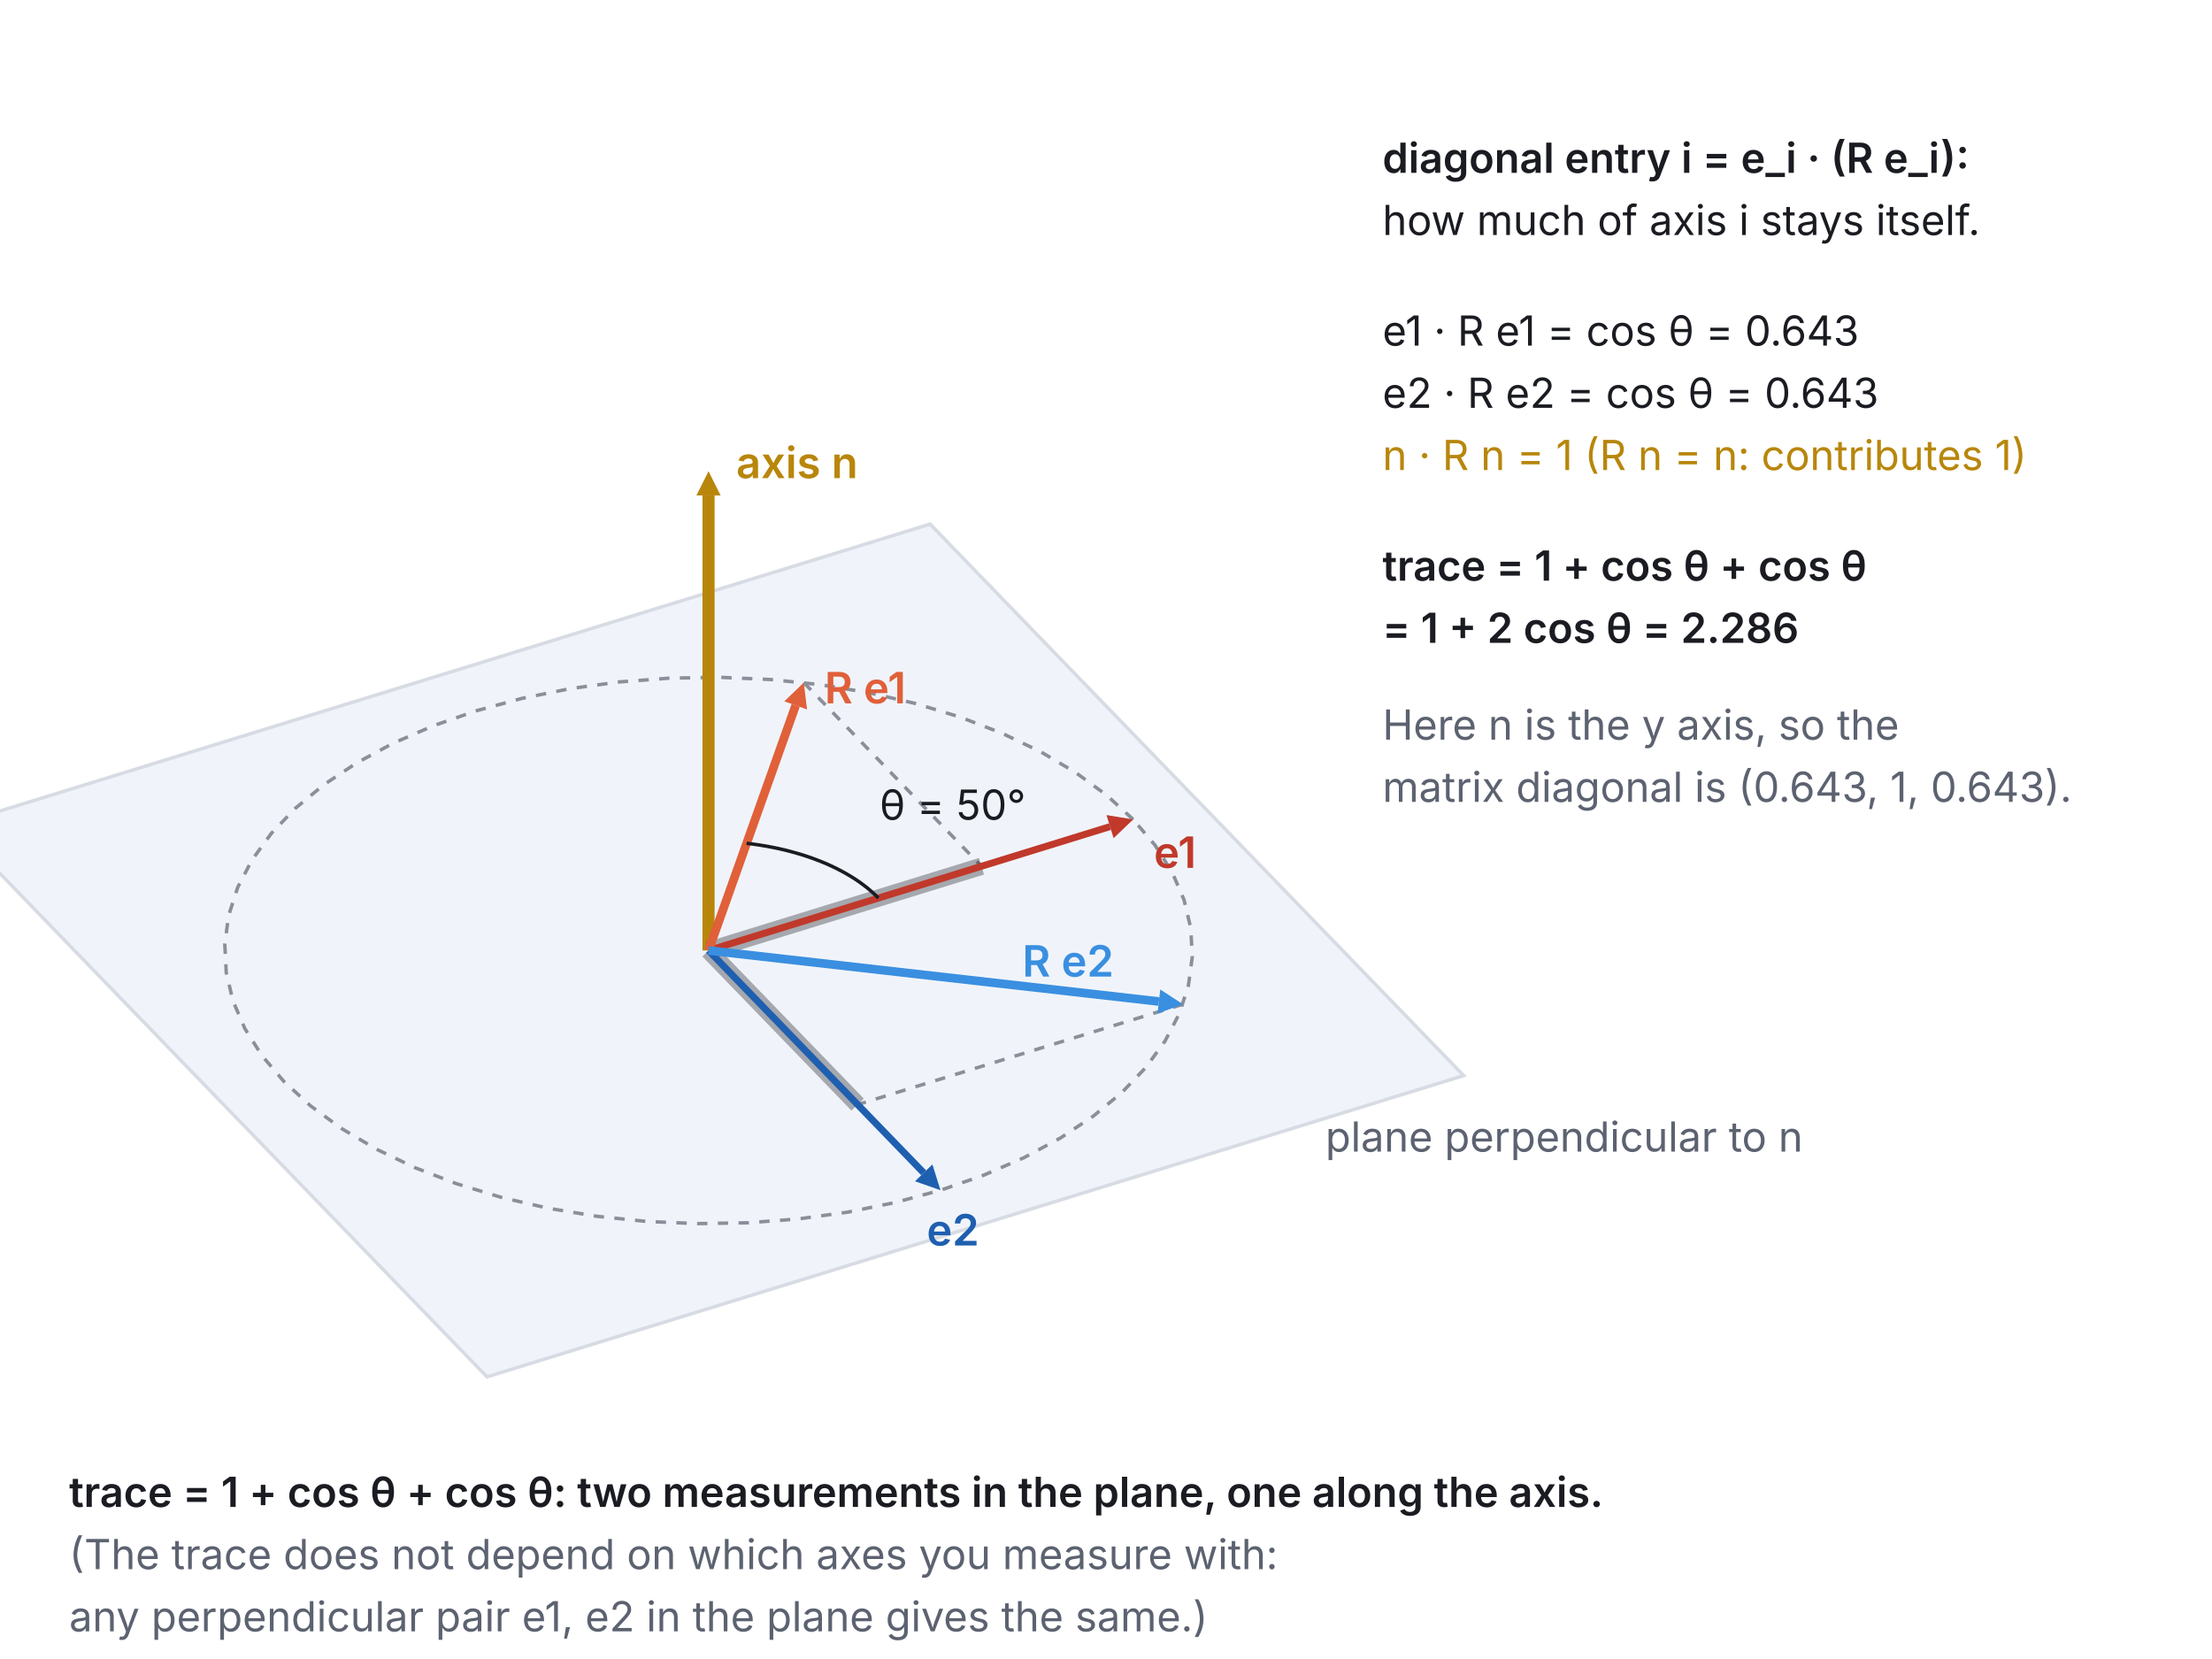
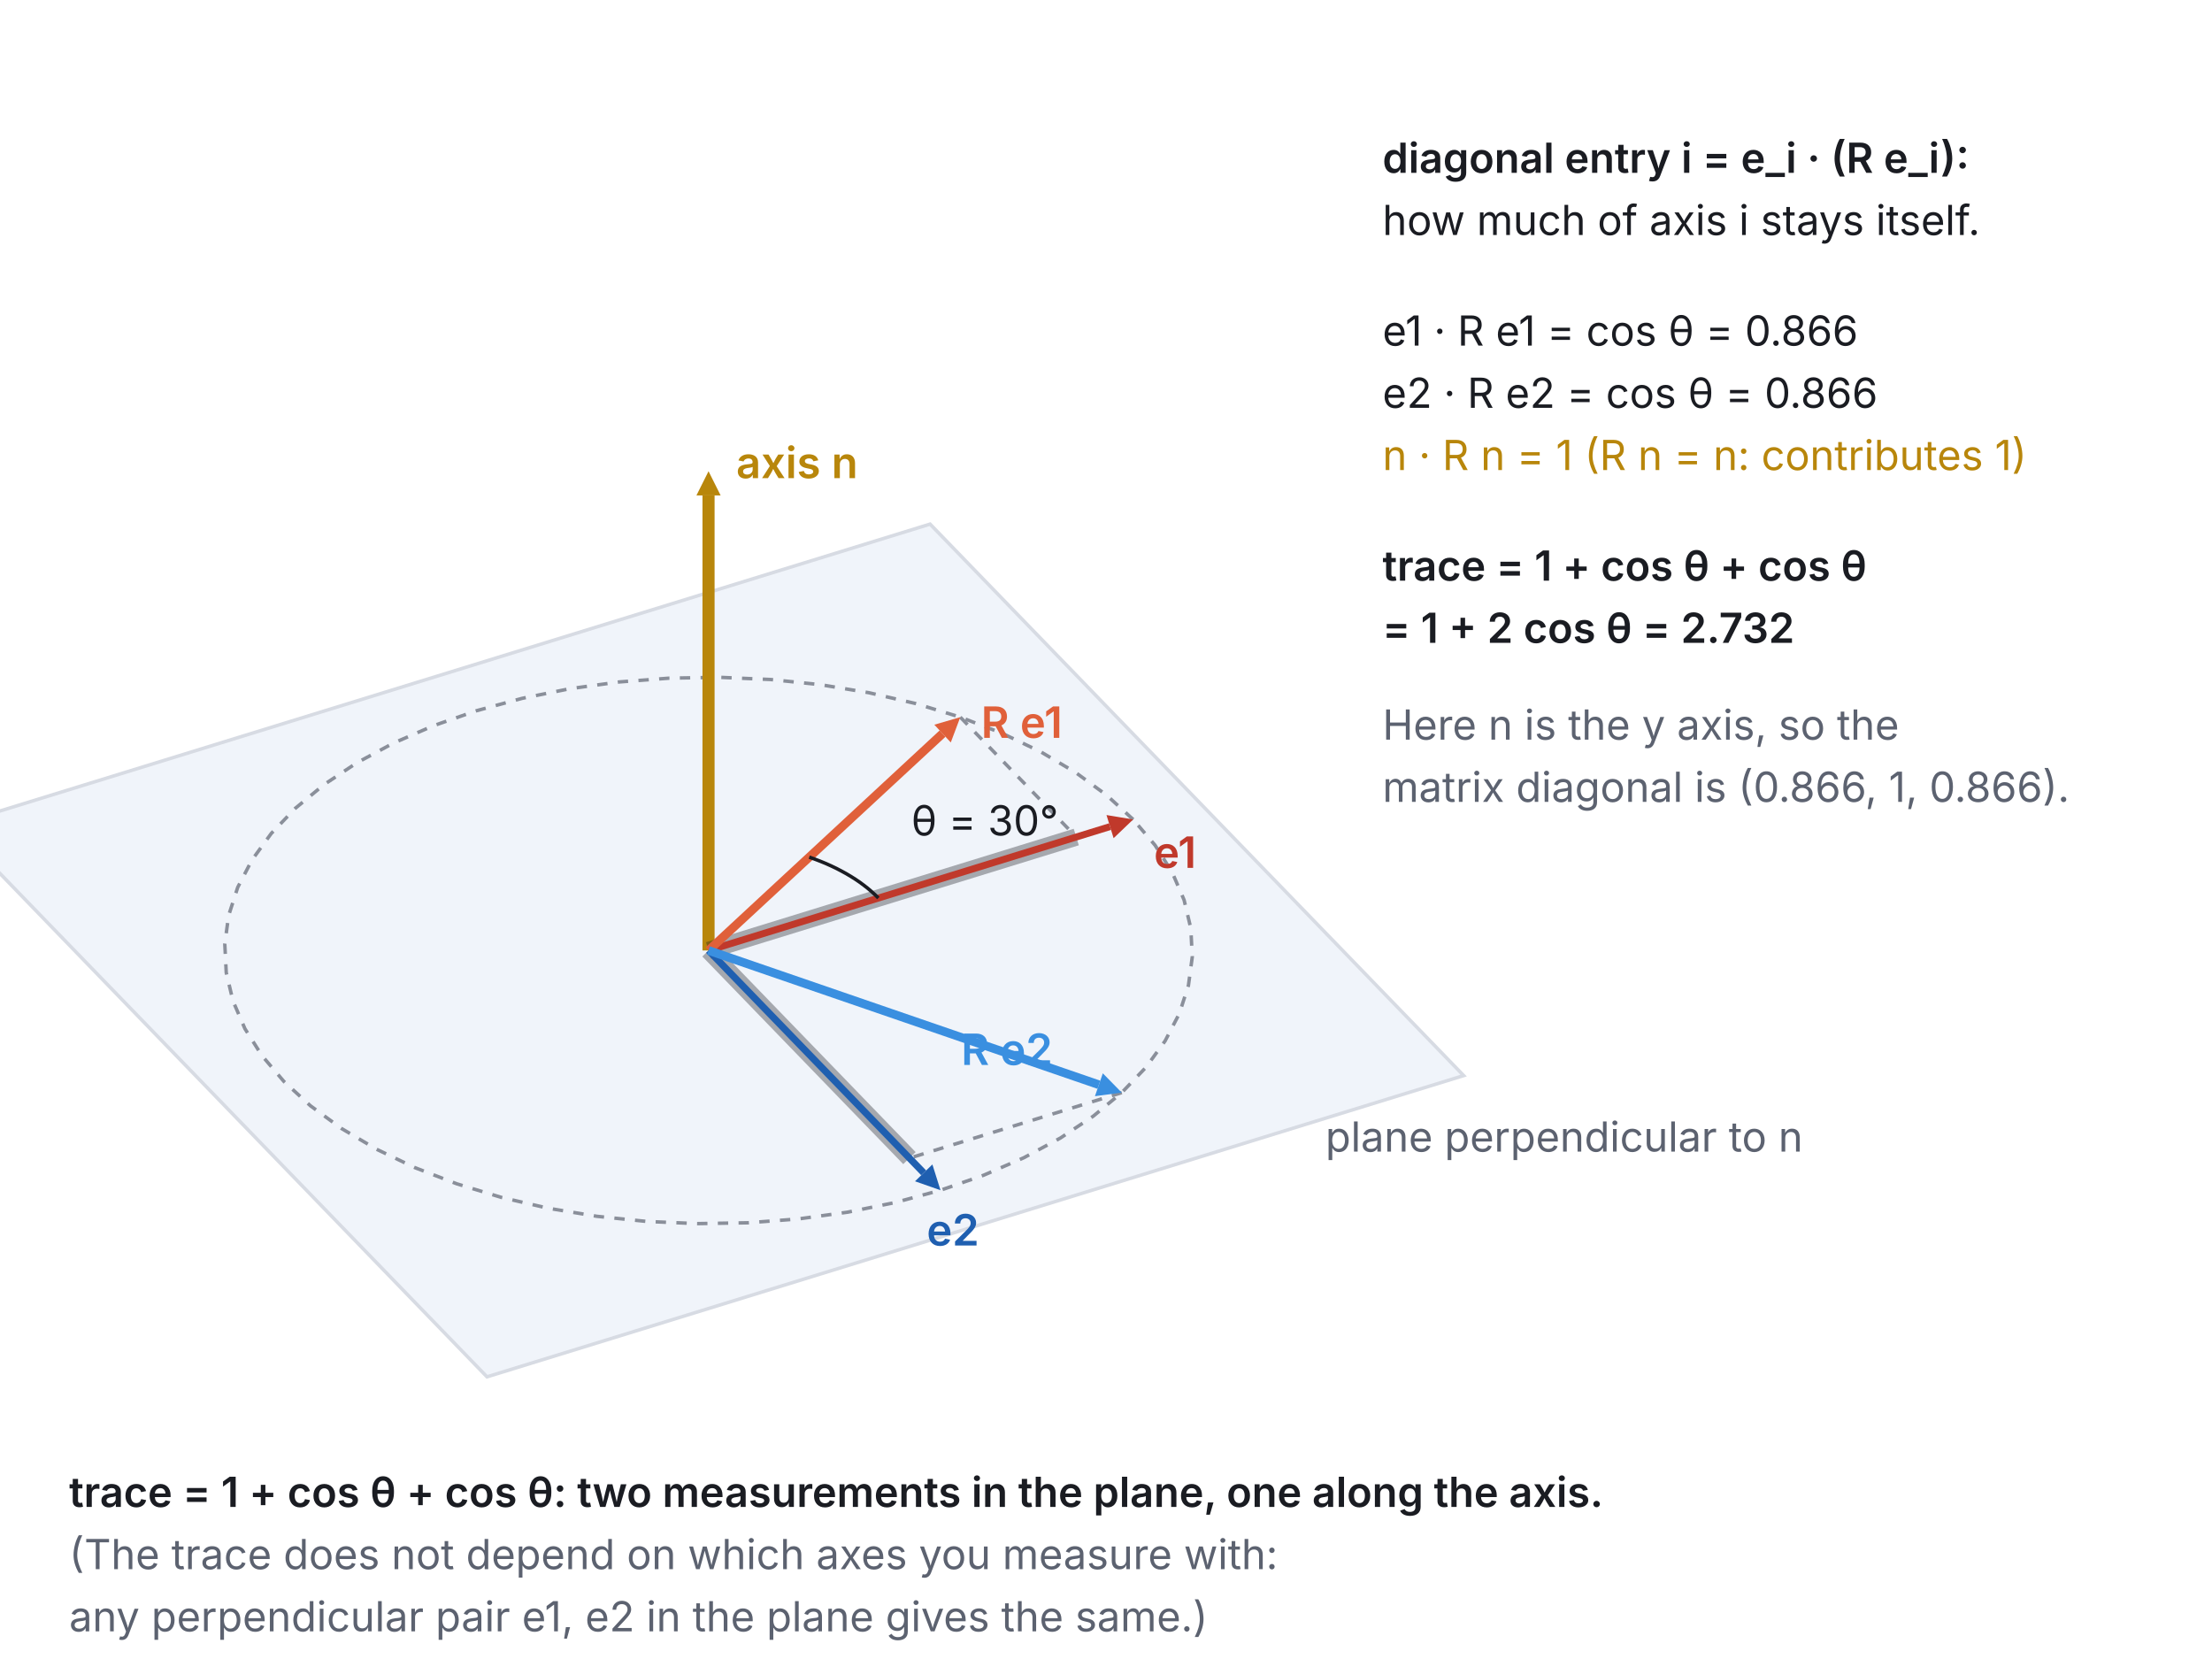
<svg xmlns="http://www.w3.org/2000/svg" viewBox="0 0 640 480" width="640" height="480" font-family="system-ui, -apple-system, Segoe UI, sans-serif" font-size="12" fill="#1a1c22">
  <rect width="640" height="480" fill="#ffffff" />
  <polygon points="-13.48,238.8 269.1,151.64 423.48,311.2 140.9,398.36" fill="#1f5fb0" fill-opacity="0.07" stroke="#d7dbe3" />
  <text x="383.48" y="333.2" font-size="12" fill="#5c6270">plane perpendicular to n</text>
  <polyline fill="none" stroke="#8a8f9a" stroke-dasharray="3 3" points="327.86,237.1 320.17,230.06 311.22,223.51 301.11,217.52 289.94,212.16 277.84,207.49 264.95,203.56 251.39,200.42 237.33,198.09 222.92,196.6 208.3,195.97 193.66,196.21 179.13,197.31 164.89,199.26 151.09,202.05 137.88,205.63 125.41,209.97 113.8,215.02 103.2,220.73 93.71,227.04 85.44,233.87 78.48,241.15 72.91,248.81 68.78,256.74 66.15,264.88 65.04,273.13 65.46,281.41 67.41,289.61 70.87,297.65 75.8,305.44 82.14,312.9 89.83,319.94 98.78,326.49 108.89,332.48 120.06,337.84 132.16,342.51 145.05,346.44 158.61,349.58 172.67,351.91 187.08,353.4 201.7,354.03 216.34,353.79 230.87,352.69 245.11,350.74 258.91,347.95 272.12,344.37 284.59,340.03 296.2,334.98 306.8,329.27 316.29,322.96 324.56,316.13 331.52,308.85 337.09,301.19 341.22,293.26 343.85,285.12 344.96,276.87 344.54,268.59 342.59,260.39 339.13,252.35 334.2,244.56 327.86,237.1" />
  <line x1="205" y1="275" x2="205" y2="143.34" stroke="#b8860b" stroke-width="3.5" />
  <polygon points="205,136.34 208.5,143.34 201.5,143.34" fill="#b8860b" />
  <text x="213" y="138.34" fill="#b8860b" font-size="12.5" font-weight="600">axis n</text>
-   <line x1="232.56" y1="197.5" x2="283.97" y2="250.64" stroke="#8a8f9a" stroke-dasharray="3 3" />
-   <line x1="342.26" y1="290.56" x2="248.14" y2="319.59" stroke="#8a8f9a" stroke-dasharray="3 3" />
-   <line x1="205" y1="275" x2="283.97" y2="250.64" stroke="#1a1c22" stroke-width="5" stroke-opacity="0.35" />
-   <line x1="205" y1="275" x2="248.14" y2="319.59" stroke="#1a1c22" stroke-width="5" stroke-opacity="0.35" />
+   <line x1="277.84" y1="207.49" x2="311.4" y2="242.18" stroke="#8a8f9a" stroke-dasharray="3 3" />
+   <line x1="324.56" y1="316.13" x2="263.13" y2="335.08" stroke="#8a8f9a" stroke-dasharray="3 3" />
+   <line x1="205" y1="275" x2="311.4" y2="242.18" stroke="#1a1c22" stroke-width="5" stroke-opacity="0.35" />
+   <line x1="205" y1="275" x2="263.13" y2="335.08" stroke="#1a1c22" stroke-width="5" stroke-opacity="0.35" />
  <line x1="205" y1="275" x2="321.17" y2="239.16" stroke="#c0392b" stroke-width="2" />
  <polygon points="327.86,237.1 322.2,242.51 320.14,235.82" fill="#c0392b" />
  <text x="333.86" y="251.1" fill="#c0392b" font-size="12.5" font-weight="600">e1</text>
  <line x1="205" y1="275" x2="267.25" y2="339.34" stroke="#1f5fb0" stroke-width="2" />
  <polygon points="272.12,344.37 264.74,341.78 269.77,336.91" fill="#1f5fb0" />
  <text x="268.12" y="360.37" fill="#1f5fb0" font-size="12.5" font-weight="600">e2</text>
-   <line x1="205" y1="275" x2="230.21" y2="204.09" stroke="#e0603a" stroke-width="2.5" />
-   <polygon points="232.56,197.5 233.51,205.26 226.91,202.92" fill="#e0603a" />
-   <text x="238.56" y="203.5" fill="#e0603a" font-size="12.5" font-weight="600">R e1</text>
-   <line x1="205" y1="275" x2="335.31" y2="289.77" stroke="#3a8fe0" stroke-width="2.5" />
-   <polygon points="342.26,290.56 334.91,293.25 335.7,286.29" fill="#3a8fe0" />
-   <text x="322.26" y="282.56" fill="#3a8fe0" font-size="12.5" font-weight="600" text-anchor="end">R e2</text>
-   <polyline fill="none" stroke="#1a1c22" points="254.14,259.84 253.18,258.88 252.15,257.94 251.07,257.02 249.93,256.13 248.74,255.25 247.49,254.4 246.19,253.58 244.84,252.78 243.44,252.01 242,251.26 240.51,250.55 238.98,249.86 237.4,249.21 235.79,248.59 234.14,248 232.45,247.44 230.73,246.92 228.98,246.43 227.2,245.97 225.39,245.55 223.56,245.17 221.7,244.82 219.83,244.51 217.93,244.23 216.02,244" />
-   <text x="254.49" y="237.17" font-size="12">θ = 50°</text>
+   <line x1="205" y1="275" x2="272.71" y2="212.25" stroke="#e0603a" stroke-width="2.5" />
+   <polygon points="277.84,207.49 275.09,214.82 270.33,209.68" fill="#e0603a" />
+   <text x="283.84" y="213.49" fill="#e0603a" font-size="12.5" font-weight="600">R e1</text>
+   <line x1="205" y1="275" x2="317.94" y2="313.85" stroke="#3a8fe0" stroke-width="2.5" />
+   <polygon points="324.56,316.13 316.8,317.16 319.08,310.54" fill="#3a8fe0" />
+   <text x="304.56" y="308.13" fill="#3a8fe0" font-size="12.5" font-weight="600" text-anchor="end">R e2</text>
+   <polyline fill="none" stroke="#1a1c22" points="254.14,259.84 253.18,258.88 252.15,257.94 251.07,257.02 249.93,256.13 248.74,255.25 247.49,254.4 246.19,253.58 244.84,252.78 243.44,252.01 242,251.26 240.51,250.55 238.98,249.86 237.4,249.21 235.79,248.59 234.14,248" />
+   <text x="263.65" y="241.72" font-size="12">θ = 30°</text>
  <text x="400" y="50" font-size="12" font-weight="600">diagonal entry i = e_i · (R e_i):</text>
  <text x="400" y="68" font-size="12">how much of axis i stays itself.</text>
-   <text x="400" y="100" font-size="12">e1 · R e1 = cos θ = 0.643</text>
-   <text x="400" y="118" font-size="12">e2 · R e2 = cos θ = 0.643</text>
+   <text x="400" y="100" font-size="12">e1 · R e1 = cos θ = 0.866</text>
+   <text x="400" y="118" font-size="12">e2 · R e2 = cos θ = 0.866</text>
  <text x="400" y="136" font-size="12" fill="#b8860b">n · R n = 1  (R n = n: contributes 1)</text>
  <text x="400" y="168" font-size="12" font-weight="600">trace = 1 + cos θ + cos θ</text>
-   <text x="400" y="186" font-size="12" font-weight="600">      = 1 + 2 cos θ = 2.286</text>
+   <text x="400" y="186" font-size="12" font-weight="600">      = 1 + 2 cos θ = 2.732</text>
  <text x="400" y="214" font-size="12" fill="#5c6270">Here n is the y axis, so the</text>
-   <text x="400" y="232" font-size="12" fill="#5c6270">matrix diagonal is (0.643, 1, 0.643).</text>
+   <text x="400" y="232" font-size="12" fill="#5c6270">matrix diagonal is (0.866, 1, 0.866).</text>
  <text x="20" y="436" font-size="12" font-weight="600">trace = 1 + cos θ + cos θ: two measurements in the plane, one along the axis.</text>
  <text x="20" y="454" font-size="12" fill="#5c6270">(The trace does not depend on which axes you measure with:</text>
  <text x="20" y="472" font-size="12" fill="#5c6270">any perpendicular pair e1, e2 in the plane gives the same.)</text>
</svg>
